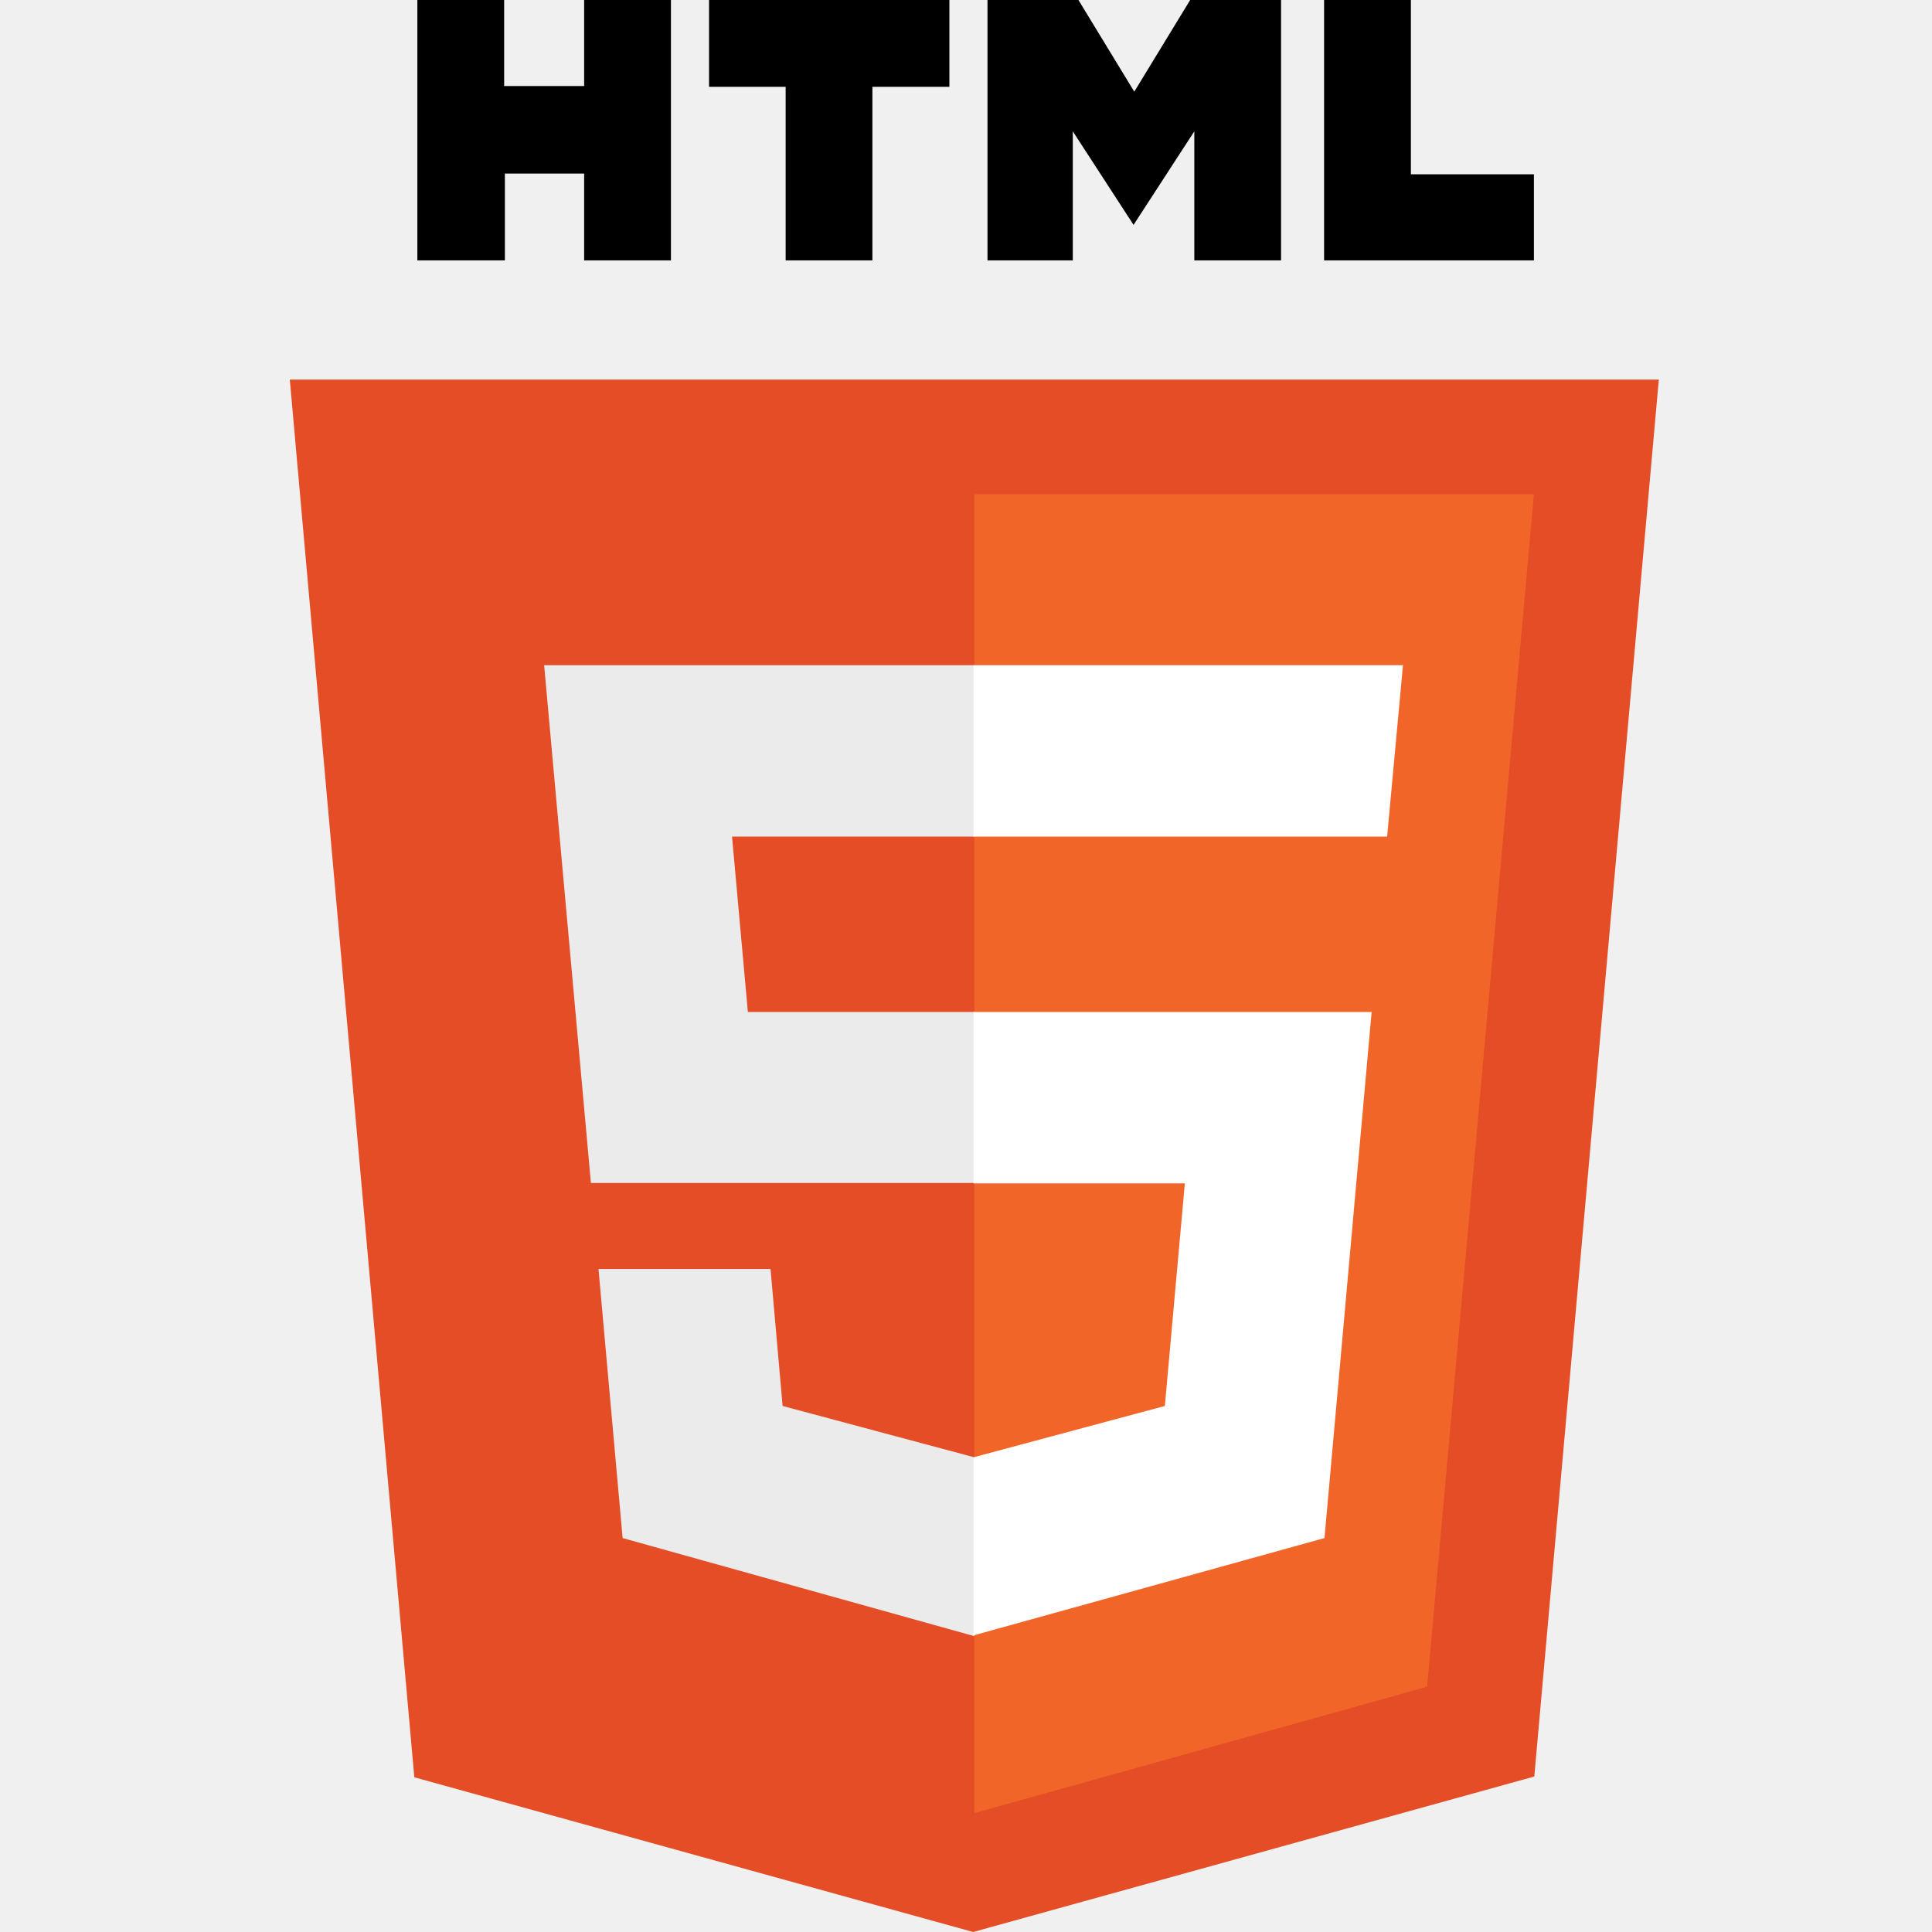
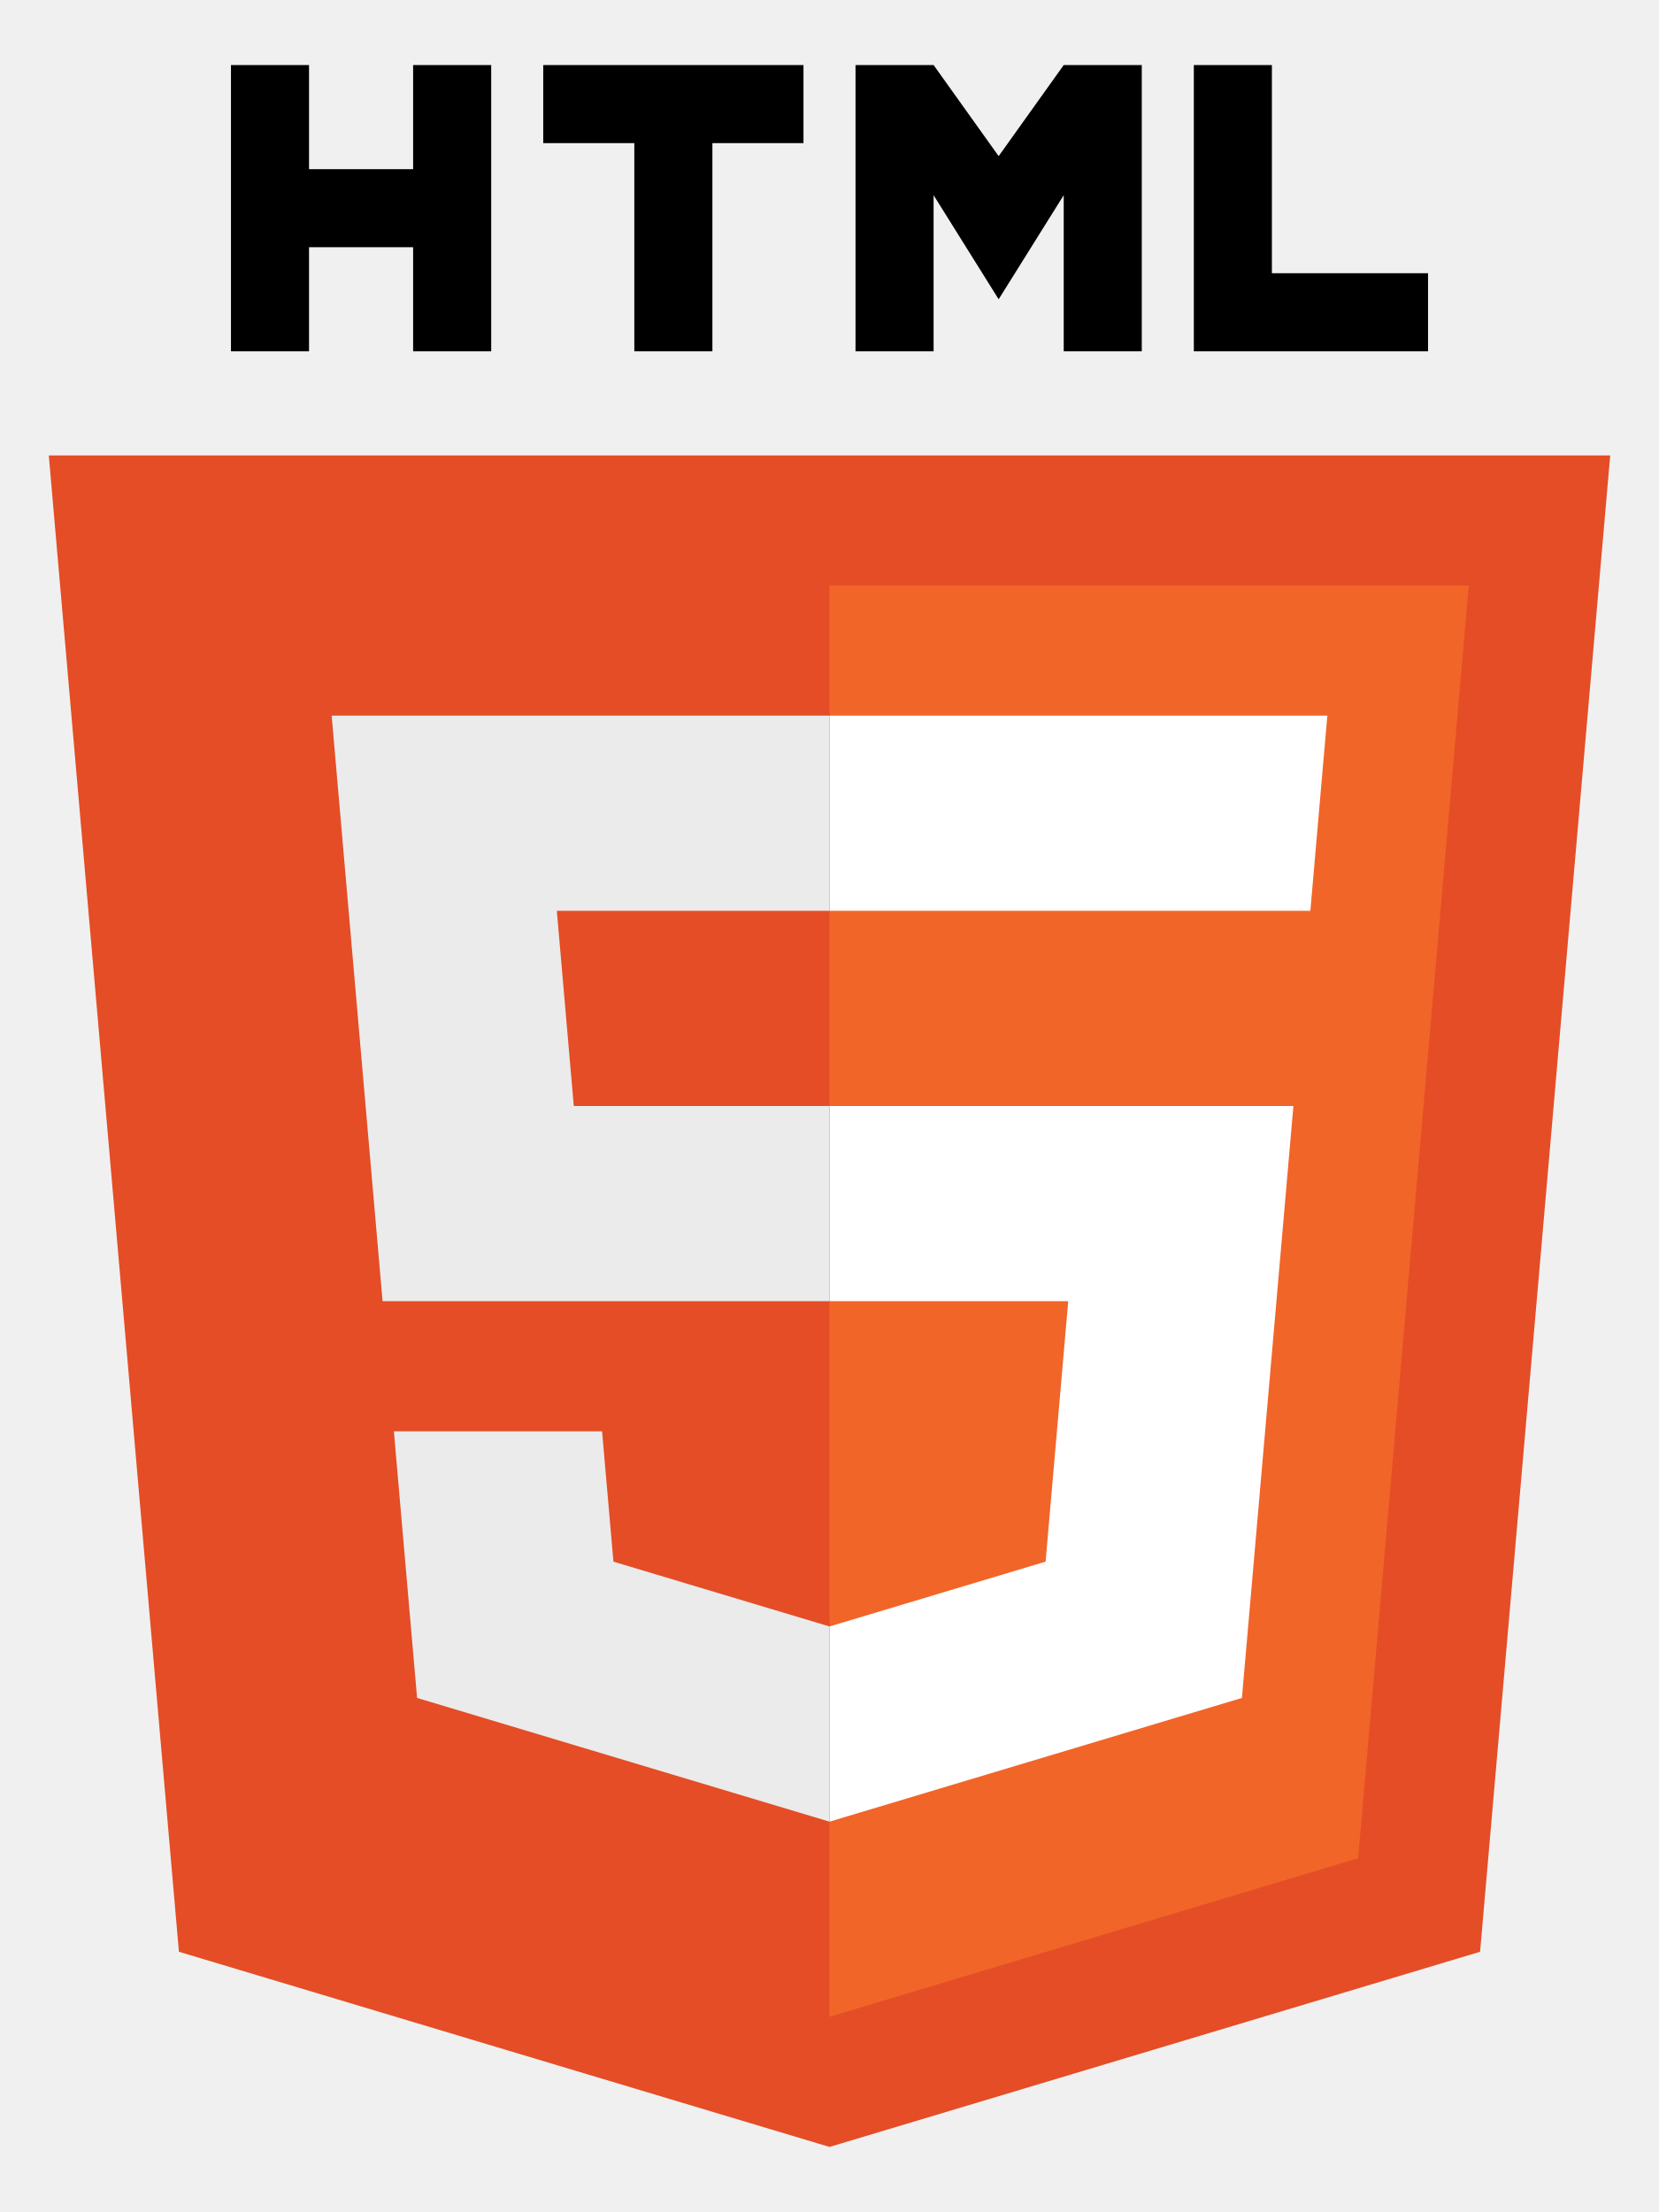
- <svg xmlns="http://www.w3.org/2000/svg" width="40" height="40" viewBox="0 0 40 40" fill="none">
-   <path d="M8.641 0H10.438V1.781H12.094V0H13.891V5.391H12.094V3.594H10.453V5.391H8.641M16.266 1.797H14.68V0H19.656V1.797H18.062V5.391H16.266M20.445 0H22.328L23.484 1.898L24.641 0H26.523V5.391H24.727V2.719L23.469 4.656L22.211 2.719V5.391H20.445M27.414 0H29.211V3.609H31.758V5.391H27.414" fill="black" />
-   <path d="M8.578 36.797L6 7.859H34.344L31.766 36.781L20.148 40" fill="#E44D26" />
-   <path d="M20.172 37.539V10.234H31.758L29.547 34.922" fill="#F16529" />
-   <path d="M11.266 13.773H20.172V17.32H15.156L15.484 20.953H20.172V24.492H12.234M12.391 26.273H15.953L16.203 29.109L20.172 30.172V33.875L12.891 31.844" fill="#EBEBEB" />
-   <path d="M29.047 13.773H20.156V17.32H28.719M28.398 20.953H20.156V24.5H24.531L24.117 29.109L20.156 30.172V33.859L27.422 31.844" fill="white" />
+ <svg xmlns="http://www.w3.org/2000/svg" xmlns:xlink="http://www.w3.org/1999/xlink" fill="#fff" fill-rule="evenodd" stroke="#000" stroke-linecap="round" stroke-linejoin="round" viewBox="0 0 63.75 85">
+   <use xlink:href="#a" x="1.875" y="2.5" />
+   <symbol id="a" overflow="visible">
+     <g stroke="none">
+       <path fill="#e44d26" d="M60 15H0l5 57.5L30 80l25-7.5z" />
+       <path fill="#000" d="M7 0v11h3V7h4v4h3V0h-3v4h-4V0zm24 0v11h3V5l2.5 4L39 5v6h3V0h-3l-2.5 3.5L34 0zm13 0v11h9V8h-6V0z" />
+       <path fill="#ebebeb" d="m22.366 65.21-8.214-2.464-.67-7.701-.221-2.545h8l.436 5.009L30 60v7.5zM30 32.5H19.522l.652 7.5H30v7.5H12.826l-.652-7.5-.652-7.5-.652-7.5H30z" />
+       <path fill="#f16529" d="m51.739 52.5.435-5 .652-7.5.652-7.5.652-7.5.435-5H30v55l15.179-4.554 5.134-1.54.67-7.701.67-7.701z" />
+       <path fill="#000" d="M19 0v3h3.5v8h3V3H29V0z" />
+       <path d="M30 32.5h18.478l.652-7.5H30zm9.174 15H30V40h17.826l-.652 7.5-.435 5-.221 2.545-.67 7.701-8.214 2.464L30 67.5V60l8.304-2.491.435-5.009z" />
+     </g>
+   </symbol>
</svg>
